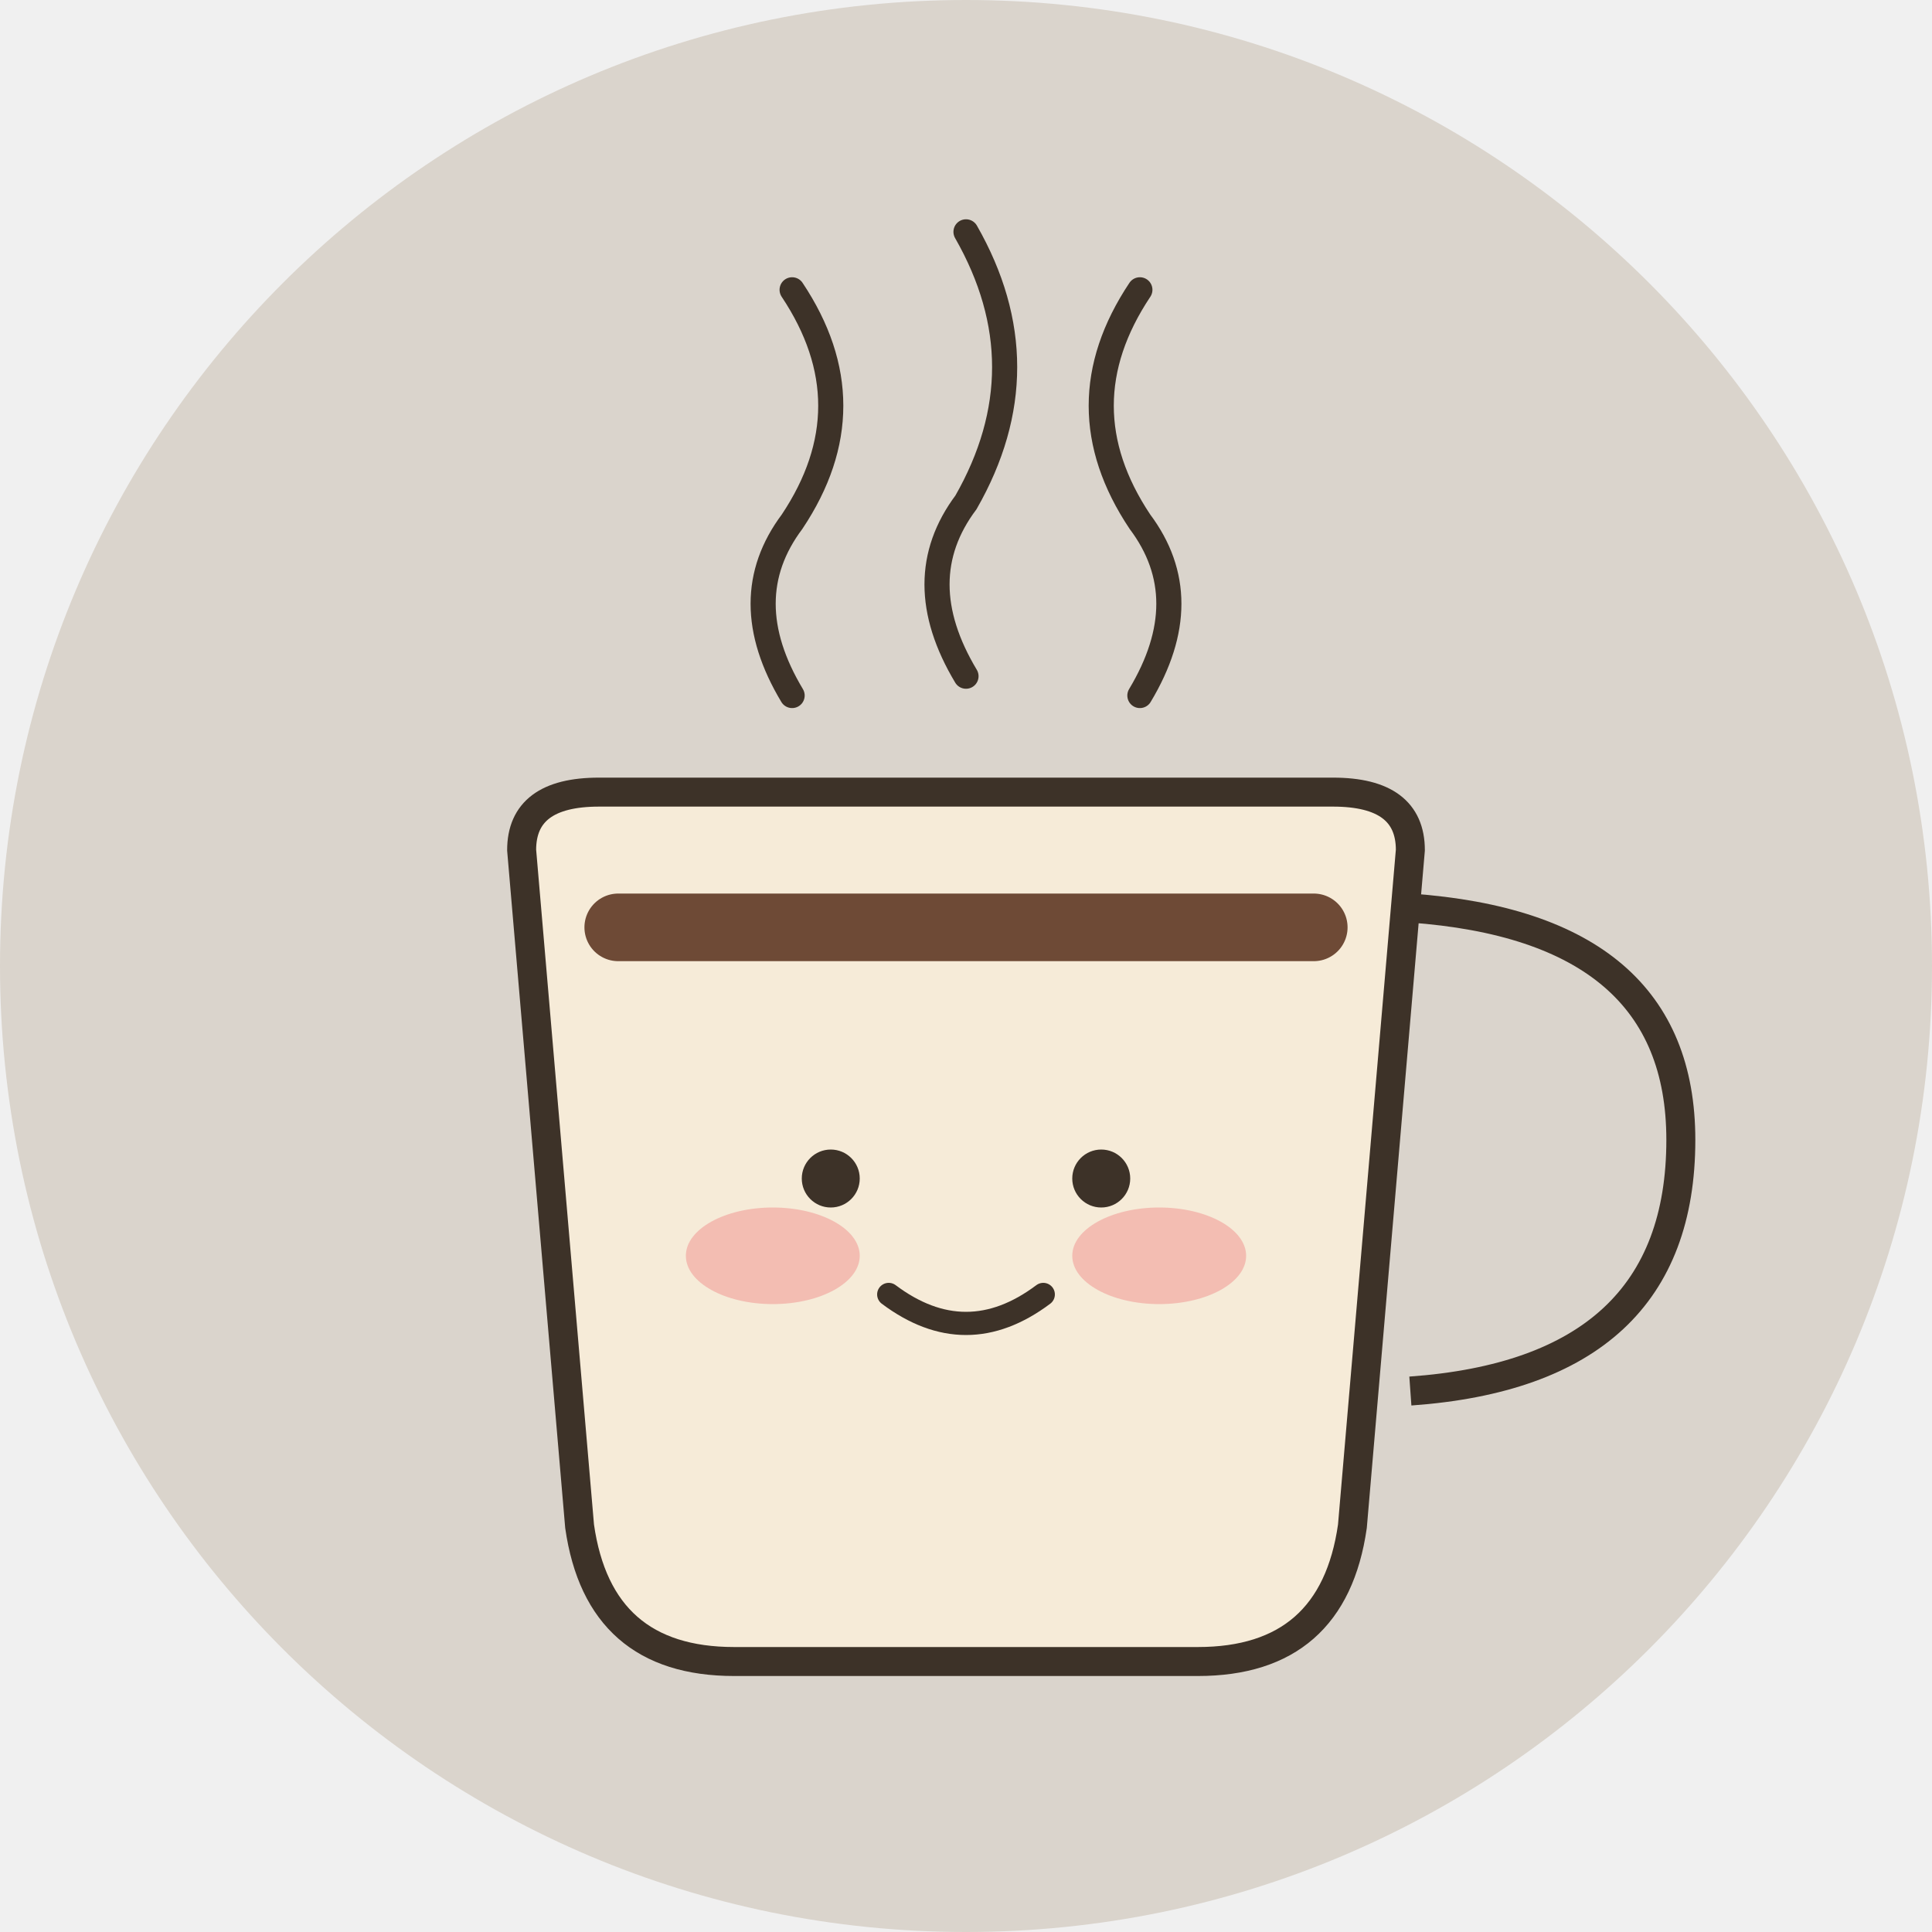
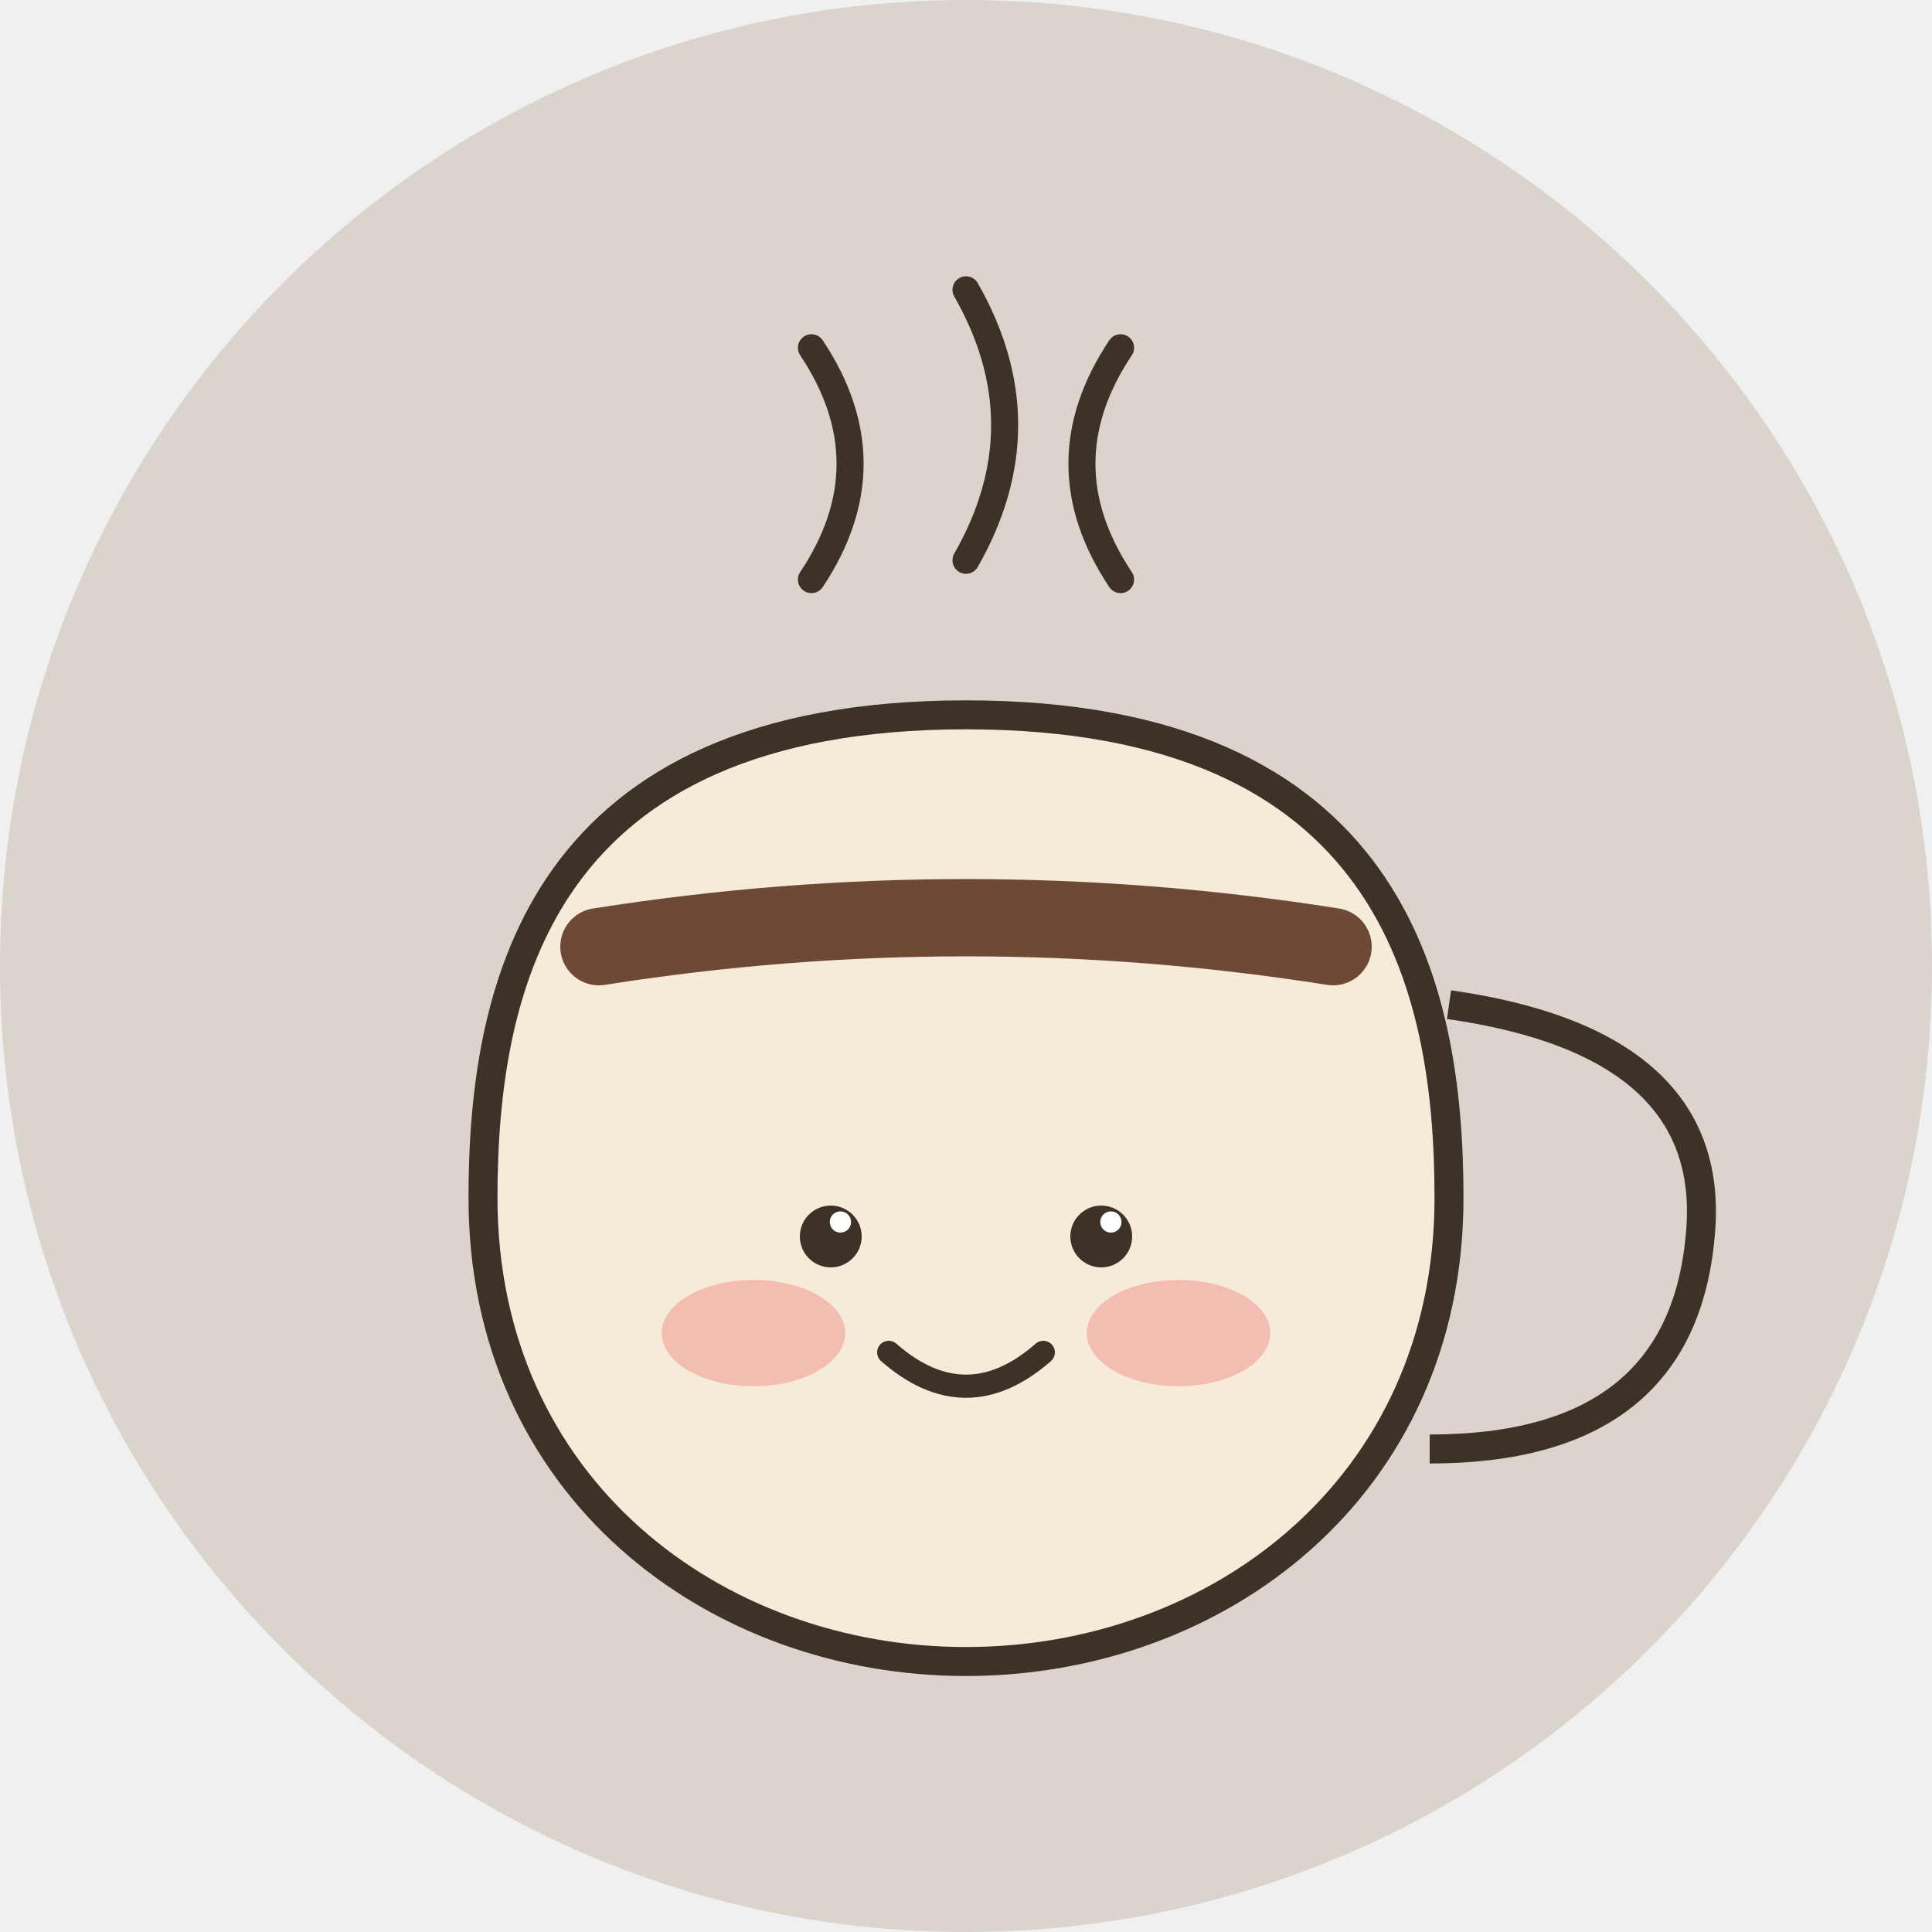
<svg xmlns="http://www.w3.org/2000/svg" viewBox="0 0 200 200" role="img" aria-label="Café">
  <circle cx="100" cy="100" r="100" fill="#DAD4CC" />
-   <g fill="none" stroke="#3D3228" stroke-width="2.6" stroke-linecap="round">
-     <path d="M82 30 Q90 42 82 54 Q76 62 82 72" />
-     <path d="M100 24 Q108 38 100 52 Q94 60 100 70" />
-     <path d="M118 30 Q110 42 118 54 Q124 62 118 72" />
+   <g fill="none" stroke="#3D3228" stroke-width="2.8" stroke-linecap="round">
+     <path d="M84 36 Q92 48 84 60" />
+     <path d="M100 30 Q108 44 100 58" />
+     <path d="M116 36 Q108 48 116 60" />
  </g>
-   <path d="M54 88 Q54 82 62 82 L138 82 Q146 82 146 88 L140 158 Q138 172 124 172 L76 172 Q62 172 60 158 Z" fill="#F6EBD8" stroke="#3D3228" stroke-width="3" stroke-linejoin="round" />
-   <path d="M64 96 L136 96" stroke="#6E4A36" stroke-width="7" stroke-linecap="round" />
-   <path d="M146 94 Q174 96 174 118 Q174 142 146 144" fill="none" stroke="#3D3228" stroke-width="3" stroke-linejoin="round" />
+   <path d="M100 74 C56 74 50 102 50 124 C50 154 74 172 100 172 C126 172 150 154 150 124 C150 102 144 74 100 74 Z" fill="#F6EBD8" stroke="#3D3228" stroke-width="3" stroke-linejoin="round" />
+   <path d="M62 98 Q100 92 138 98" stroke="#6E4A36" stroke-width="8" stroke-linecap="round" fill="none" />
+   <path d="M150 104 Q178 108 176 128 Q174 150 148 150" fill="none" stroke="#3D3228" stroke-width="3" stroke-linejoin="round" />
  <g fill="#F2B5AC" opacity="0.85">
-     <ellipse cx="80" cy="130" rx="9" ry="5" />
-     <ellipse cx="120" cy="130" rx="9" ry="5" />
+     <ellipse cx="78" cy="138" rx="9.5" ry="5.5" />
+     <ellipse cx="122" cy="138" rx="9.5" ry="5.5" />
  </g>
  <g fill="#3D3228">
-     <circle cx="86" cy="122" r="3" />
-     <circle cx="114" cy="122" r="3" />
+     <circle cx="86" cy="128" r="3.2" />
+     <circle cx="114" cy="128" r="3.2" />
  </g>
-   <path d="M92 134 Q100 140 108 134" fill="none" stroke="#3D3228" stroke-width="2.4" stroke-linecap="round" />
+   <g fill="#FFFFFF">
+     <circle cx="87" cy="126.5" r="1.1" />
+     <circle cx="115" cy="126.5" r="1.1" />
+   </g>
+   <path d="M92 140 Q100 147 108 140" fill="none" stroke="#3D3228" stroke-width="2.4" stroke-linecap="round" />
</svg>
